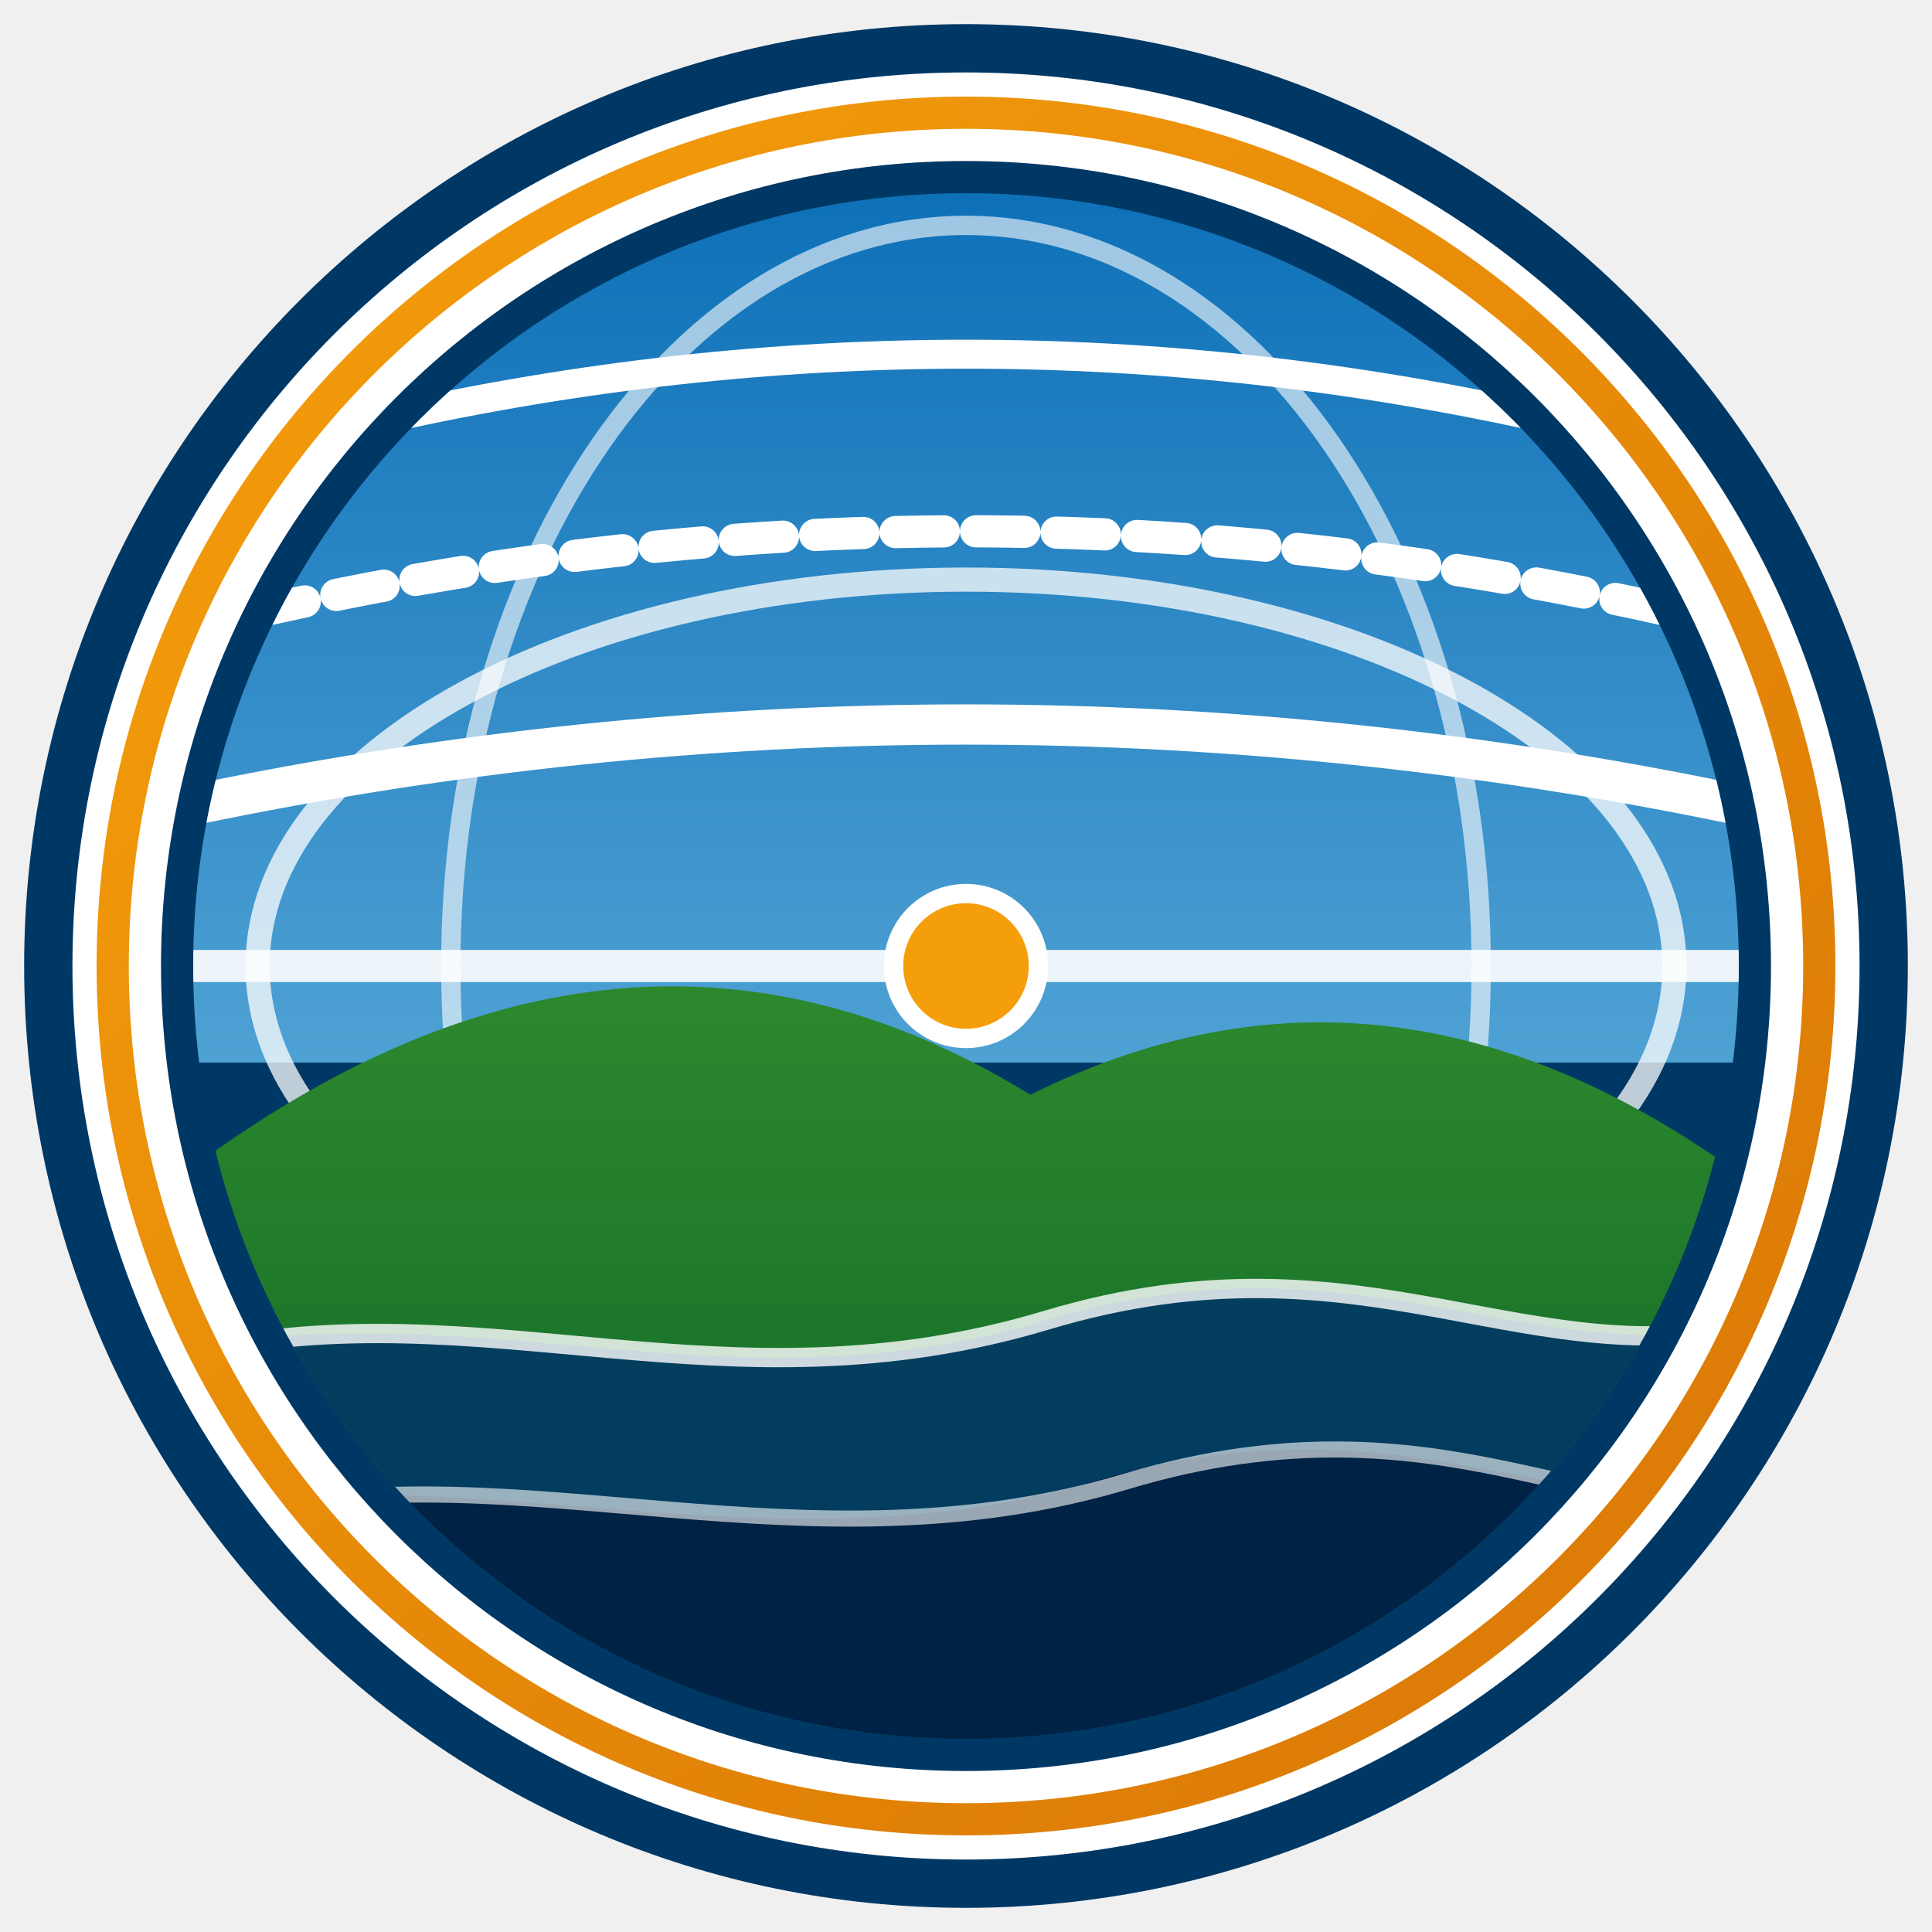
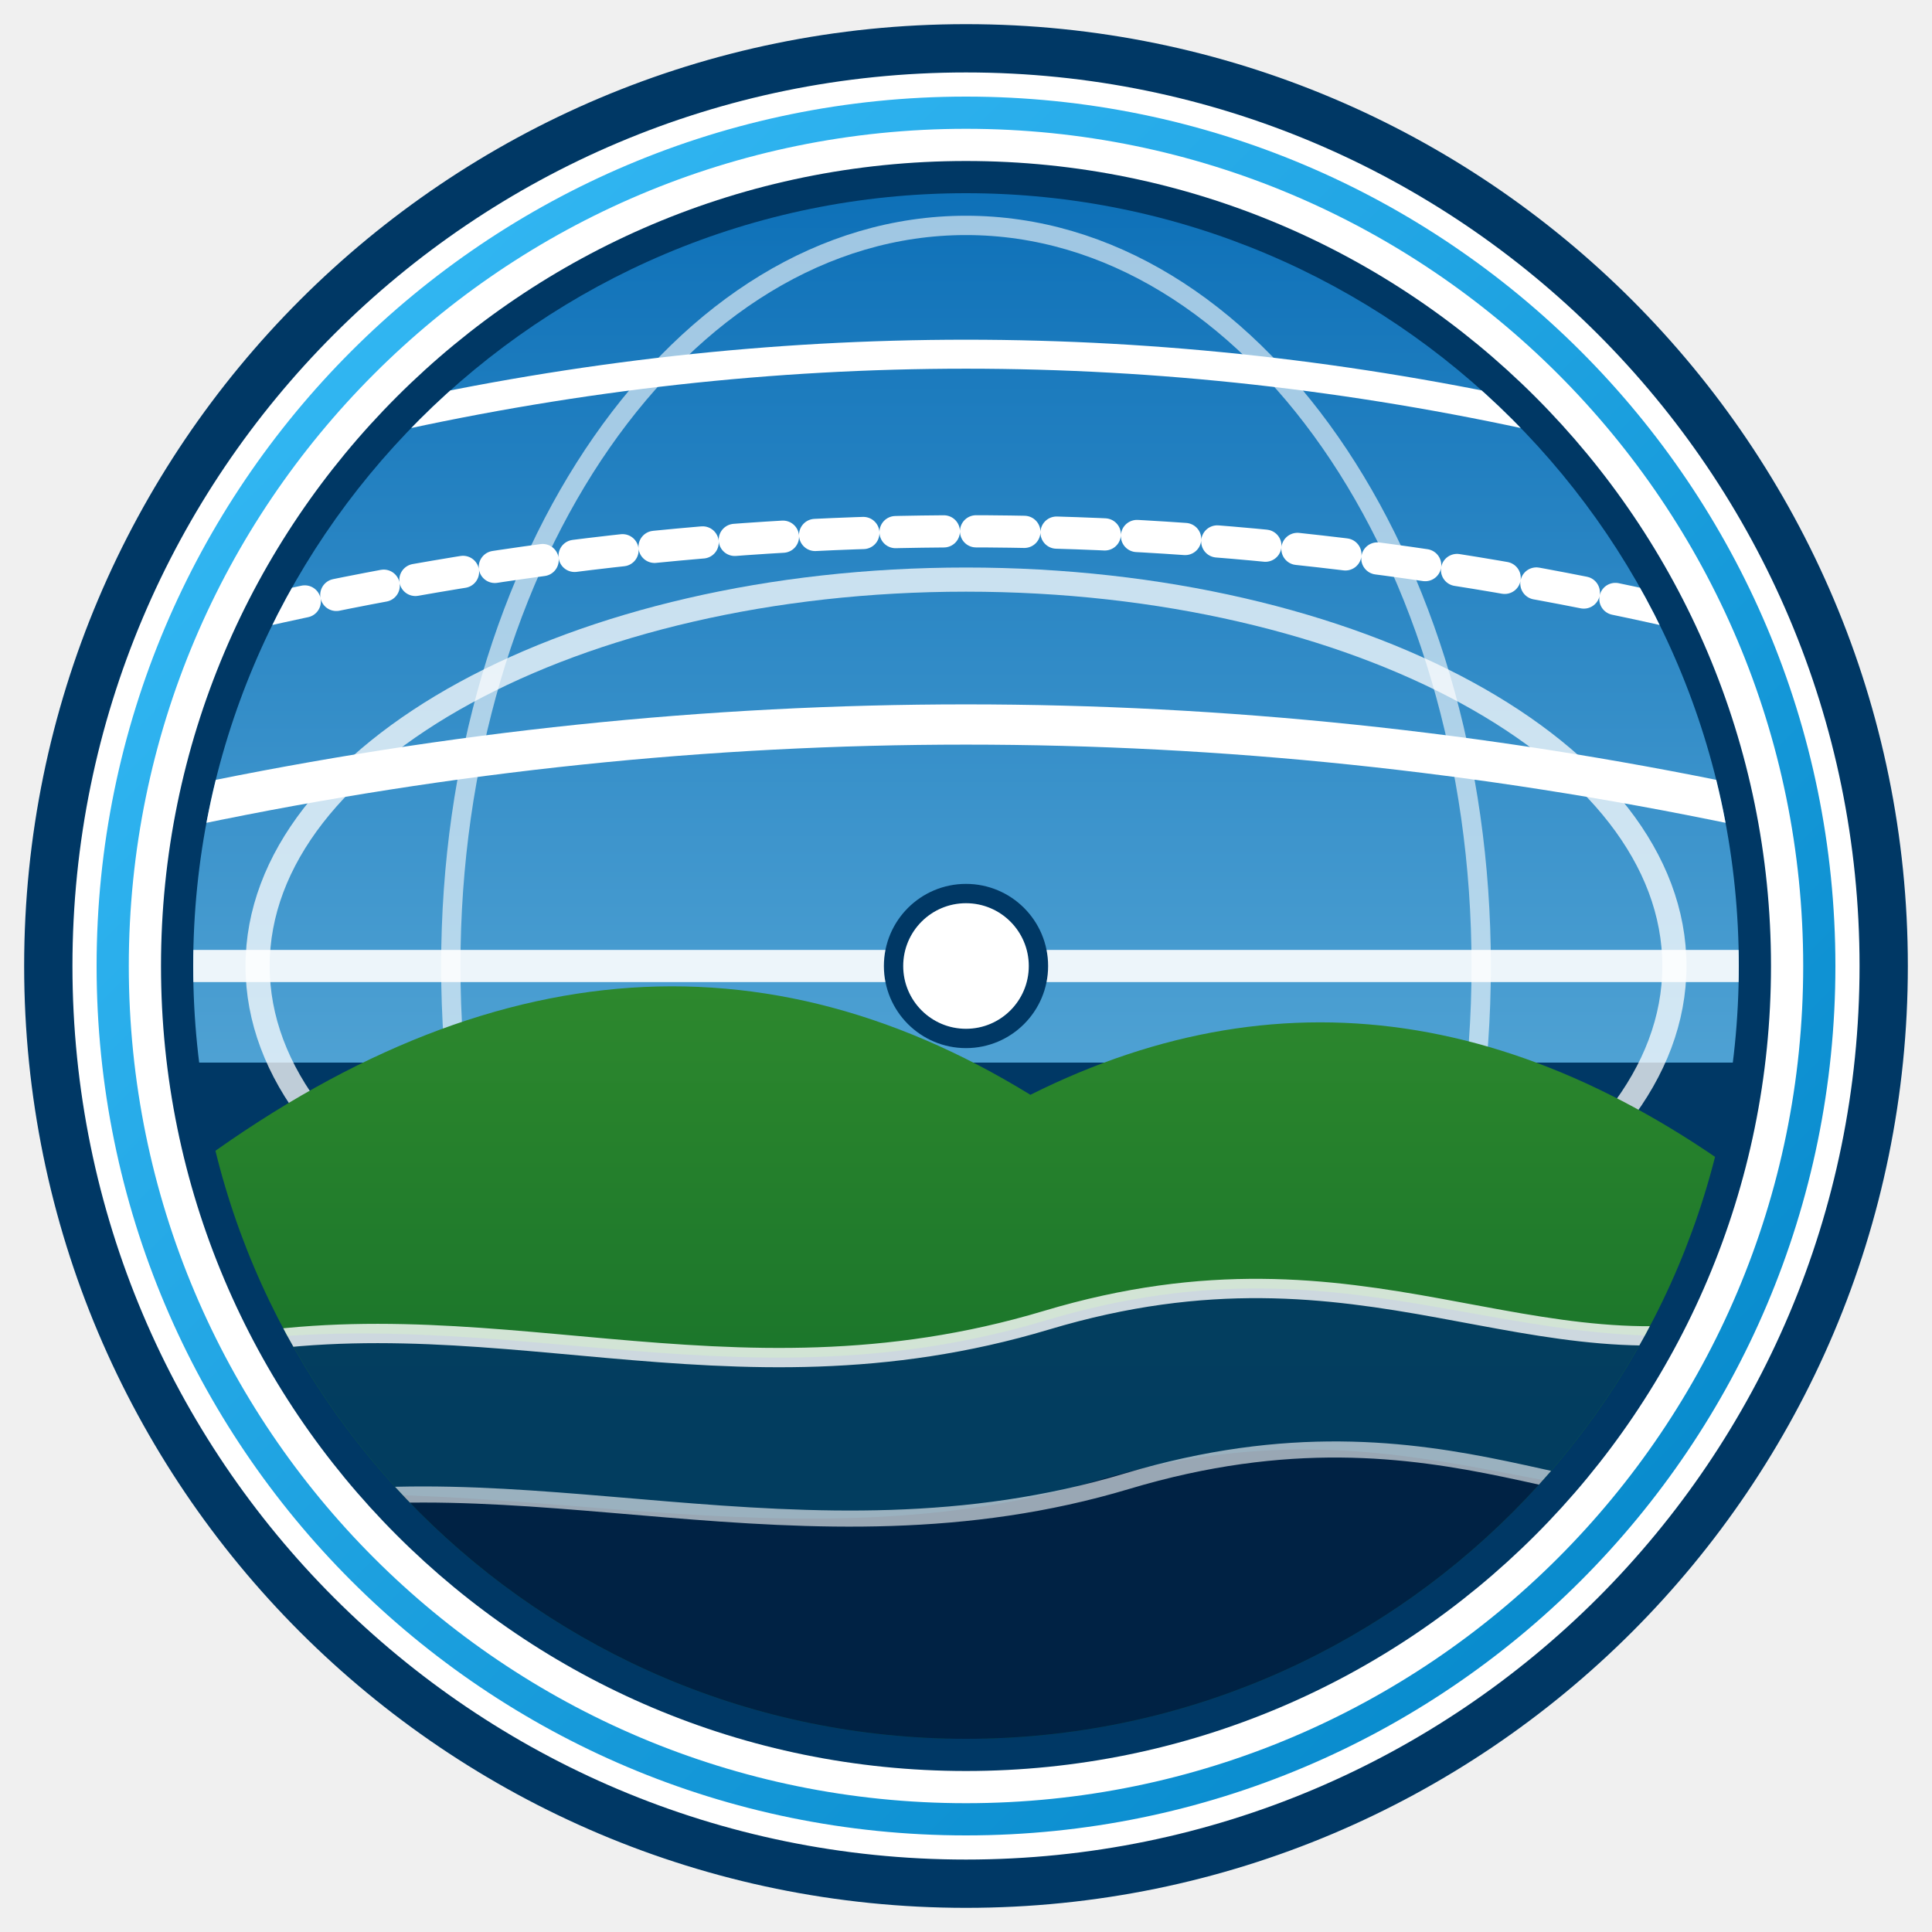
<svg xmlns="http://www.w3.org/2000/svg" viewBox="0 0 120 120" width="100%" height="100%">
  <defs>
    <linearGradient id="bmkgSky" x1="0%" y1="0%" x2="0%" y2="100%">
      <stop offset="0%" stop-color="#0066b2" />
      <stop offset="100%" stop-color="#4ea1d3" />
    </linearGradient>
    <linearGradient id="bmkgEarth" x1="0%" y1="0%" x2="0%" y2="100%">
      <stop offset="0%" stop-color="#2d882d" />
      <stop offset="100%" stop-color="#005a28" />
    </linearGradient>
-     <linearGradient id="bmkgGoldRing" x1="0%" y1="0%" x2="100%" y2="100%">
-       <stop offset="0%" stop-color="#f59e0b" />
-       <stop offset="100%" stop-color="#d97706" />
+     <linearGradient id="bmkgInnerRing" x1="0%" y1="0%" x2="100%" y2="100%">
+       <stop offset="0%" stop-color="#38bdf8" />
+       <stop offset="100%" stop-color="#0284c7" />
    </linearGradient>
  </defs>
  <circle cx="60" cy="60" r="57" fill="#ffffff" stroke="#003865" stroke-width="3" />
-   <circle cx="60" cy="60" r="53" fill="none" stroke="url(#bmkgGoldRing)" stroke-width="2" />
+   <circle cx="60" cy="60" r="53" fill="none" stroke="url(#bmkgInnerRing)" stroke-width="2" />
  <circle cx="60" cy="60" r="50" fill="#003865" />
  <clipPath id="circleClip">
    <circle cx="60" cy="60" r="48" />
  </clipPath>
  <g clip-path="url(#circleClip)">
    <rect x="0" y="0" width="120" height="66" fill="url(#bmkgSky)" />
    <ellipse cx="60" cy="60" rx="44" ry="24" fill="none" stroke="#ffffff" stroke-width="1.5" stroke-opacity="0.75" />
    <ellipse cx="60" cy="60" rx="32" ry="46" fill="none" stroke="#ffffff" stroke-width="1.2" stroke-opacity="0.6" />
    <line x1="12" y1="60" x2="108" y2="60" stroke="#ffffff" stroke-width="2" stroke-opacity="0.9" />
    <path d="M 12 50 Q 60 40 108 50" fill="none" stroke="#ffffff" stroke-width="2.5" stroke-linecap="round" />
    <path d="M 16 38 Q 60 28 104 38" fill="none" stroke="#ffffff" stroke-width="2" stroke-linecap="round" stroke-dasharray="3,2" />
    <path d="M 24 26 Q 60 18 96 26" fill="none" stroke="#ffffff" stroke-width="1.8" stroke-linecap="round" />
    <path d="M 10 74 Q 38 52 64 68 Q 88 56 112 76 L 112 120 L 10 120 Z" fill="url(#bmkgEarth)" />
    <path d="M 10 84 C 30 80, 45 88, 65 82 C 85 76, 95 86, 112 82 L 112 120 L 10 120 Z" fill="#003865" fill-opacity="0.9" />
    <path d="M 10 94 C 28 90, 48 98, 68 92 C 88 86, 98 96, 112 92 L 112 120 L 10 120 Z" fill="#002244" />
    <path d="M 12 84 C 30 80, 45 88, 65 82 C 85 76, 95 86, 110 82" fill="none" stroke="#ffffff" stroke-width="1.2" stroke-opacity="0.8" />
    <path d="M 15 94 C 32 90, 50 98, 70 92 C 90 86, 100 96, 108 92" fill="none" stroke="#ffffff" stroke-width="1" stroke-opacity="0.6" />
  </g>
-   <circle cx="60" cy="60" r="4.5" fill="#f59e0b" stroke="#ffffff" stroke-width="1.2" />
+   <circle cx="60" cy="60" r="4.5" fill="#ffffff" stroke="#003865" stroke-width="1.2" />
</svg>
